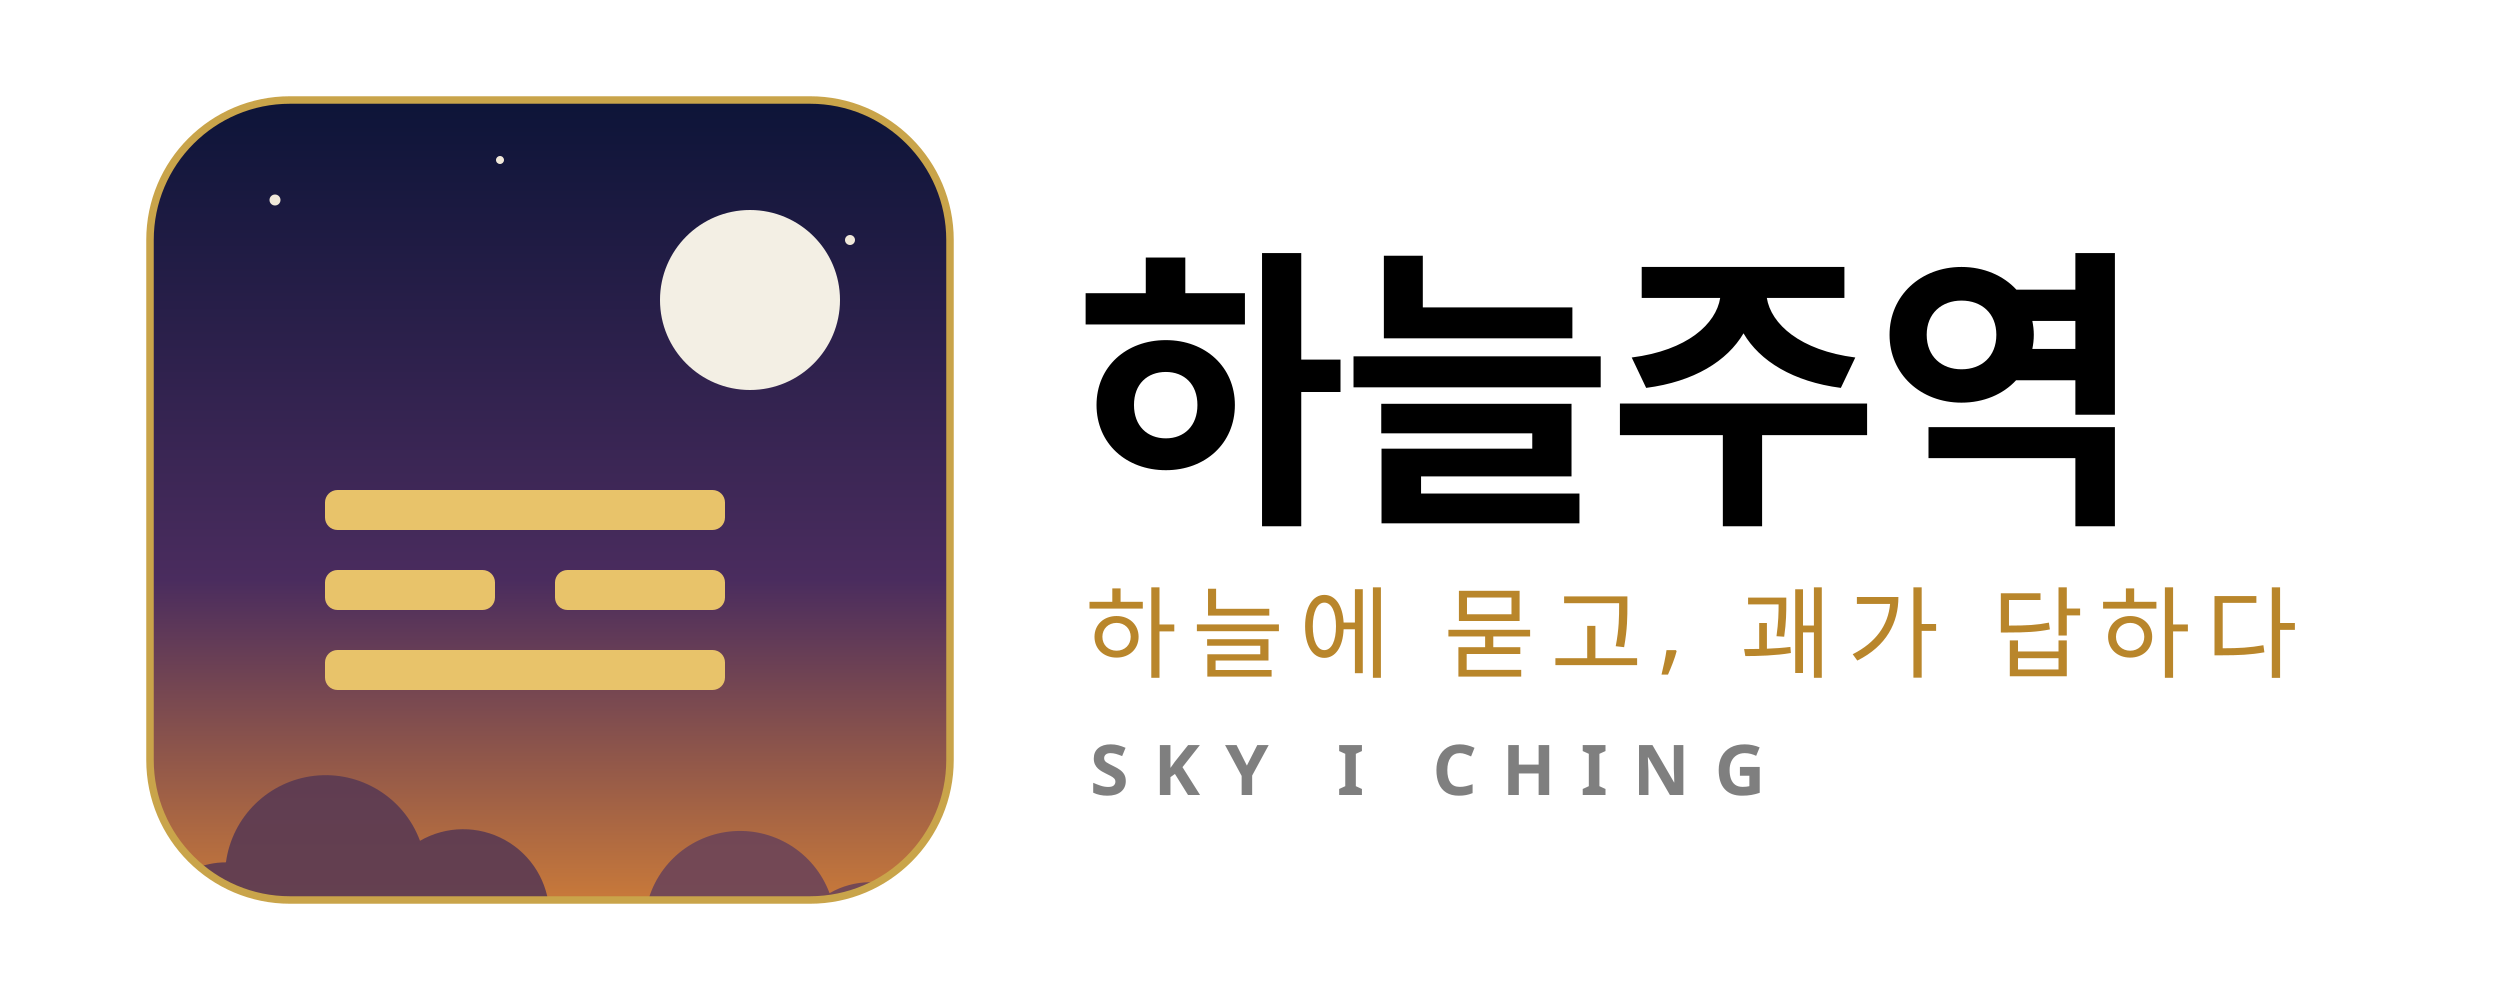
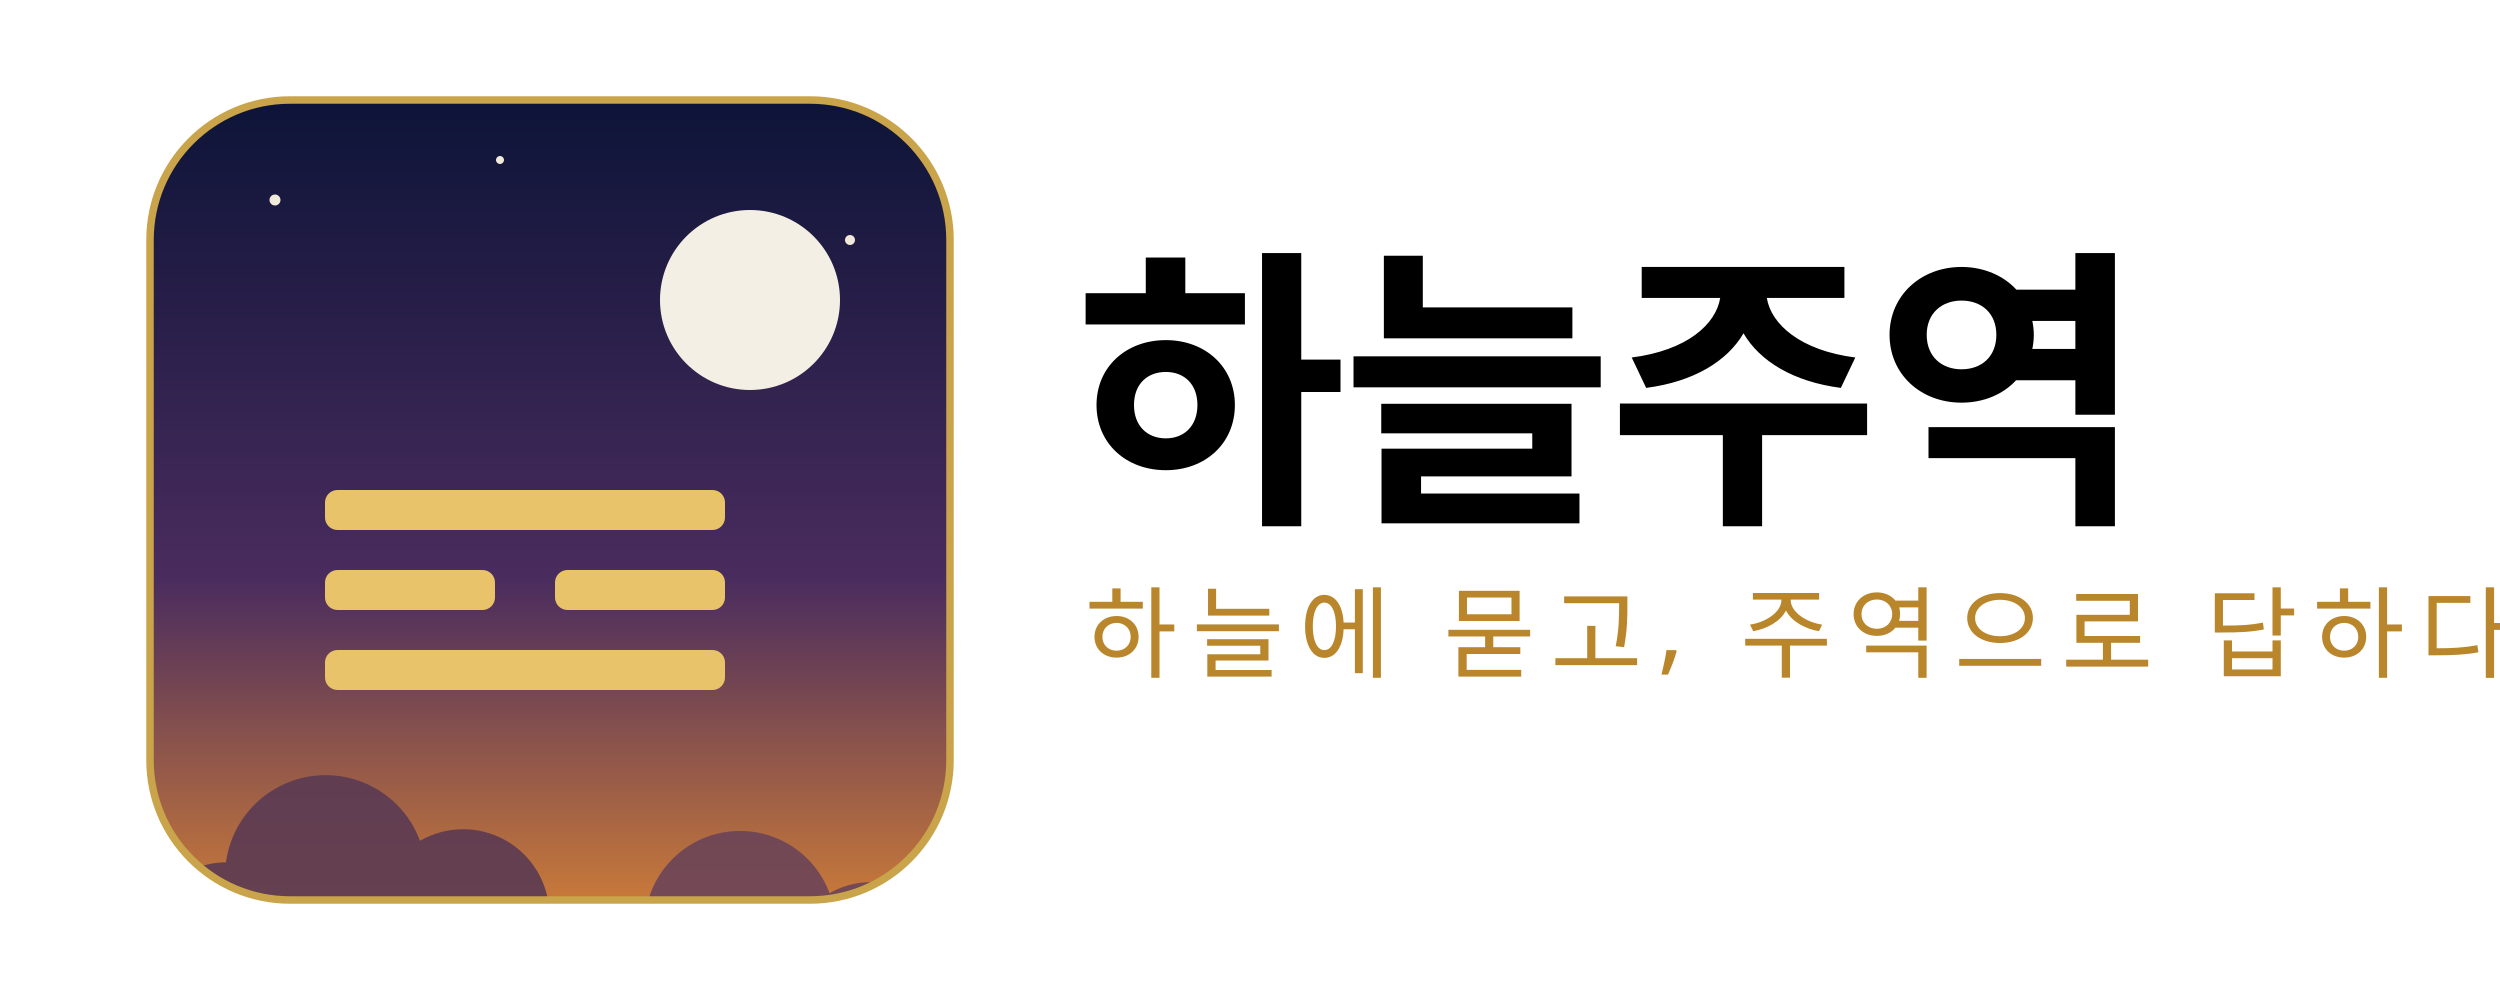
<svg xmlns="http://www.w3.org/2000/svg" viewBox="0 0 1000 400">
  <defs>
    <linearGradient id="g" x1="0" y1="0" x2="0" y2="1">
      <stop offset="0" stop-color="#0d1438" />
      <stop offset="0.6" stop-color="#4a2c5e" />
      <stop offset="1" stop-color="#c8793a" />
    </linearGradient>
    <clipPath id="box">
      <rect x="60" y="40" width="320" height="320" rx="56" />
    </clipPath>
    <symbol id="cl" viewBox="0 0 160 110">
      <path d="M20 70 a22 22 0 0 1 22-22 a28 28 0 0 1 54-6 a24 24 0 0 1 36 20 a18 18 0 0 1 -2 36 H38 a18 18 0 0 1 -18-28z" />
    </symbol>
  </defs>
  <g clip-path="url(#box)">
    <rect x="60" y="40" width="320" height="320" fill="url(#g)" />
    <g fill="#f1e9da">
      <circle cx="110" cy="80" r="2.2" />
      <circle cx="200" cy="64" r="1.6" />
      <circle cx="340" cy="96" r="2" />
    </g>
    <circle cx="300" cy="120" r="36" fill="#f3efe4" />
    <g fill="#e8c36a">
      <rect x="130" y="196" width="160" height="16" rx="5" />
      <rect x="130" y="228" width="68" height="16" rx="5" />
      <rect x="222" y="228" width="68" height="16" rx="5" />
      <rect x="130" y="260" width="160" height="16" rx="5" />
    </g>
    <use href="#cl" x="30" y="275" width="230" height="160" fill="#5a3a52" opacity="0.9" />
    <use href="#cl" x="200" y="300" width="220" height="150" fill="#6b4458" opacity="0.9" />
  </g>
  <rect x="60" y="40" width="320" height="320" rx="56" fill="none" stroke="#c9a44a" stroke-width="3" />
  <text x="430" y="200" font-family="&quot;Pretendard&quot;,&quot;Apple SD Gothic Neo&quot;,&quot;Noto Sans KR&quot;,sans-serif" font-weight="800" font-size="118" fill="currentColor" letter-spacing="-2">하늘주역</text>
-   <text x="434" y="268" font-family="&quot;Pretendard&quot;,&quot;Apple SD Gothic Neo&quot;,&quot;Noto Sans KR&quot;,sans-serif" font-weight="500" font-size="40" fill="#b9862b" letter-spacing="6">하늘에 묻고, 괘가 답하다</text>
-   <text x="436" y="318" font-family="&quot;Pretendard&quot;,&quot;Apple SD Gothic Neo&quot;,&quot;Noto Sans KR&quot;,sans-serif" font-weight="600" font-size="28" fill="currentColor" opacity="0.5" letter-spacing="10">SKY I CHING</text>
+   <text x="434" y="268" font-family="&quot;Pretendard&quot;,&quot;Apple SD Gothic Neo&quot;,&quot;Noto Sans KR&quot;,sans-serif" font-weight="500" font-size="40" fill="#b9862b" letter-spacing="6">하늘에 묻고, 주역으로 답하다</text>
</svg>
